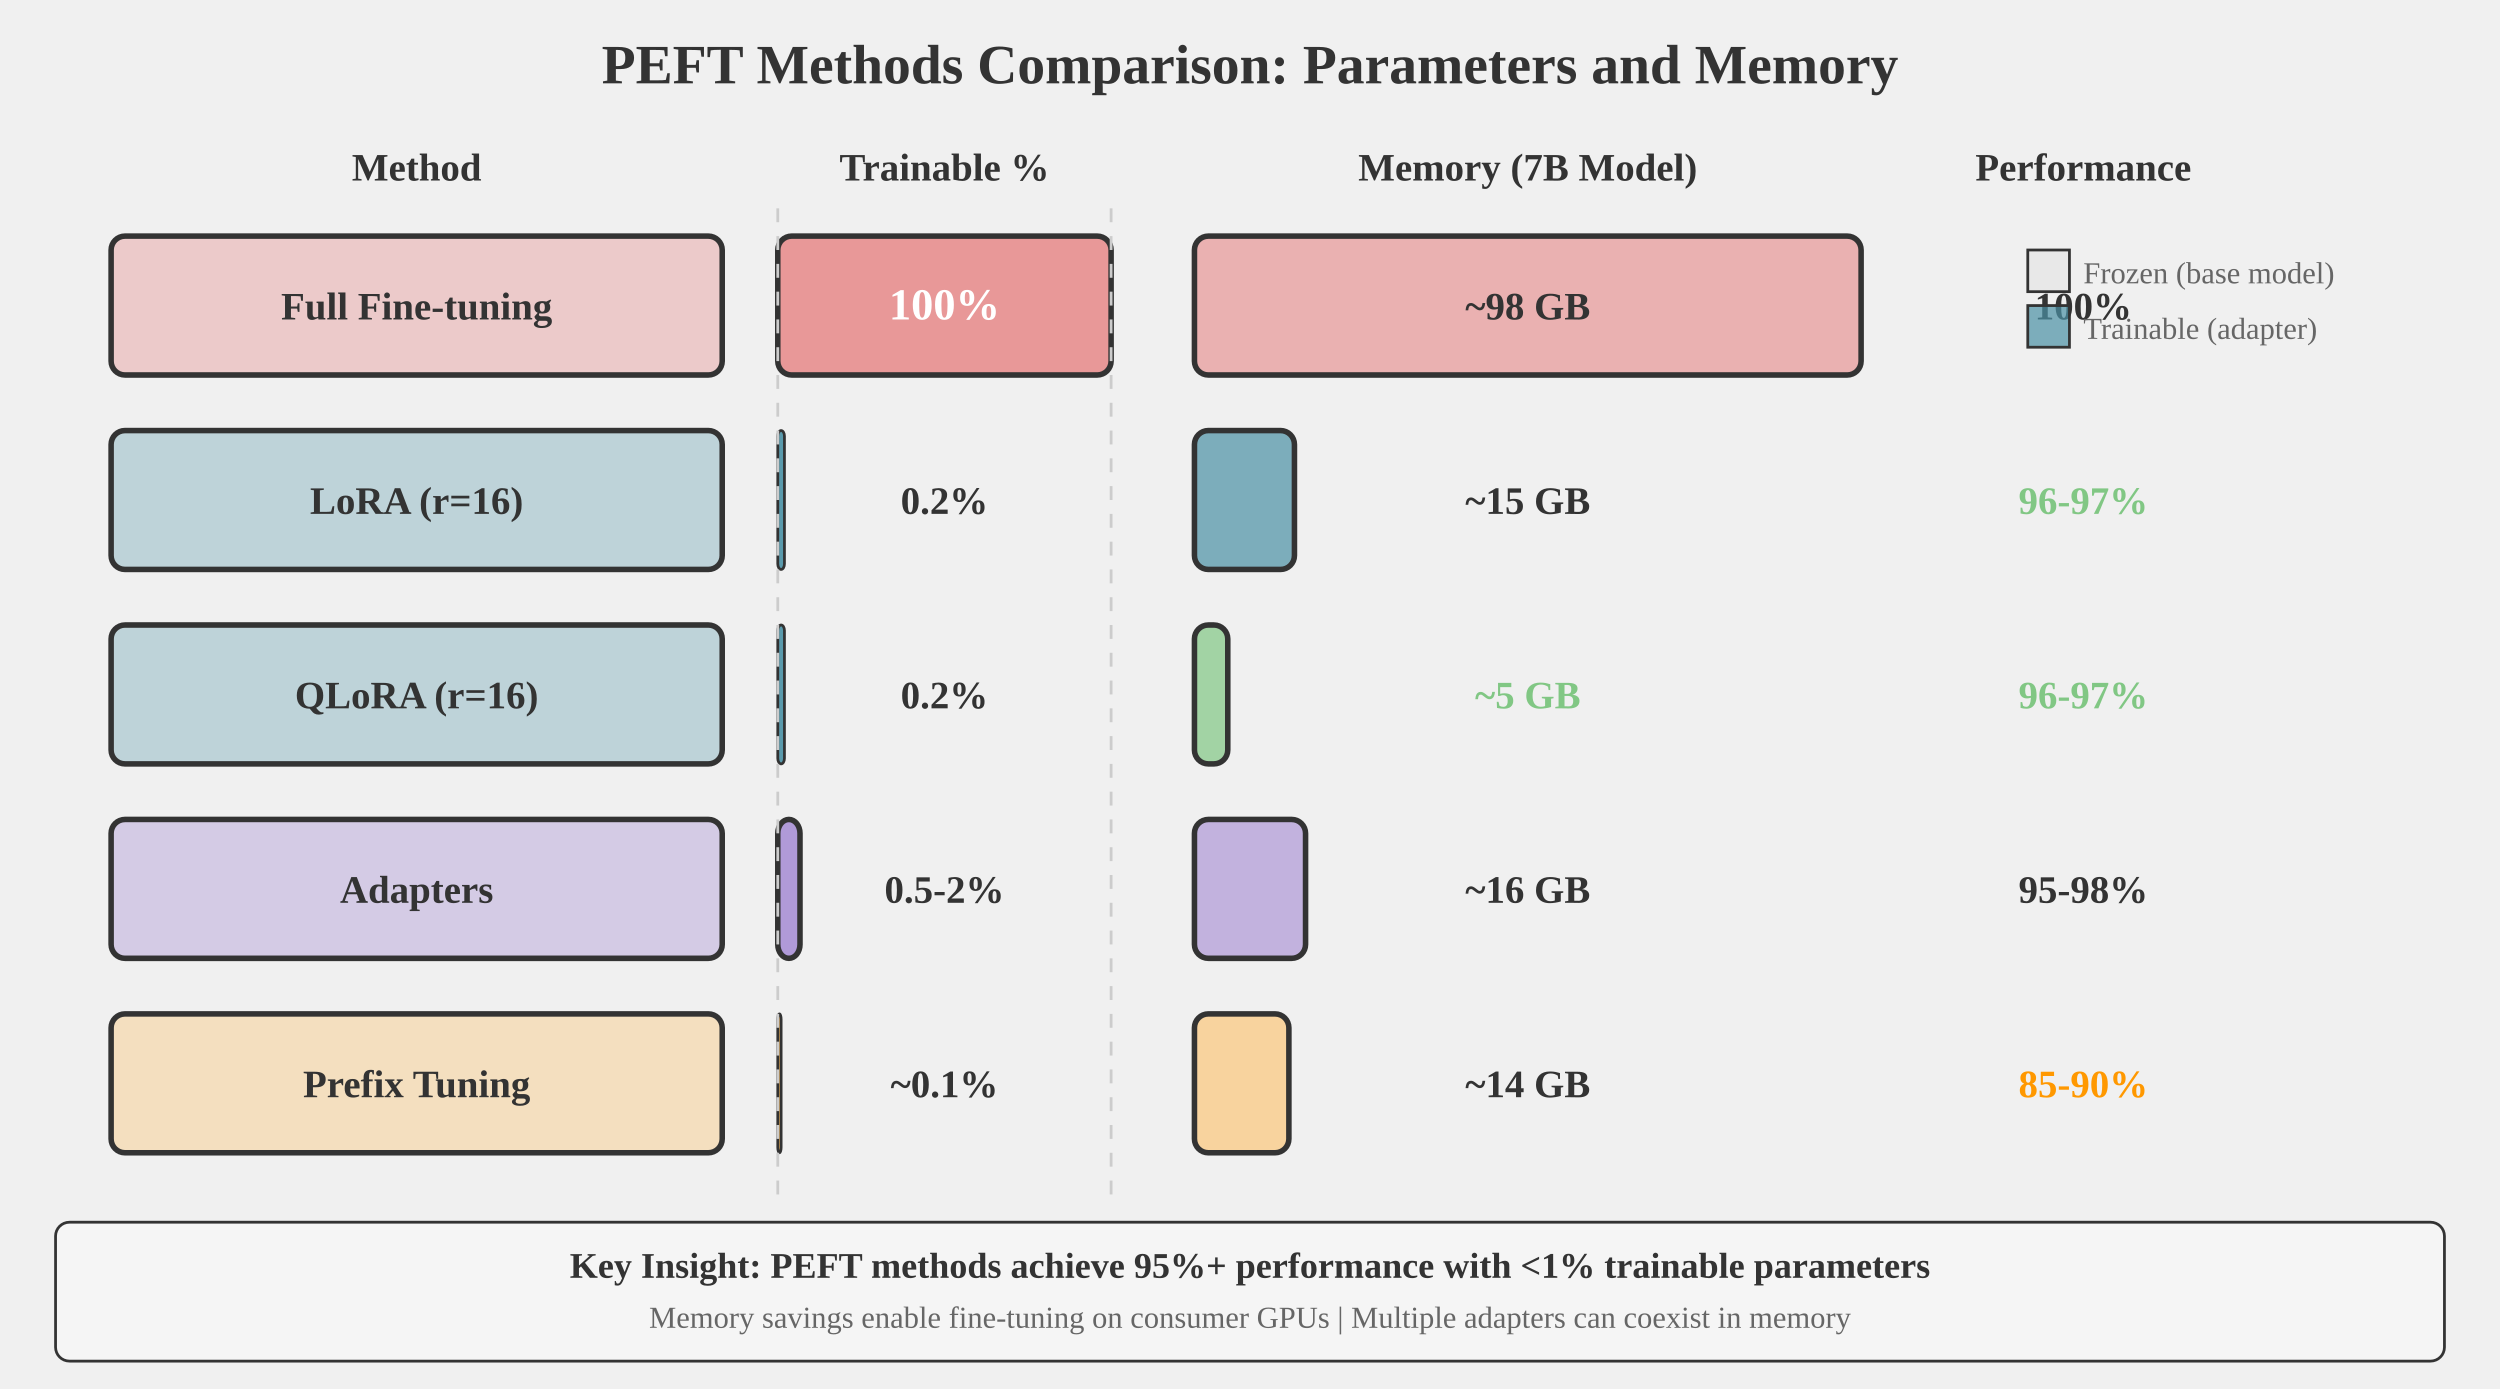
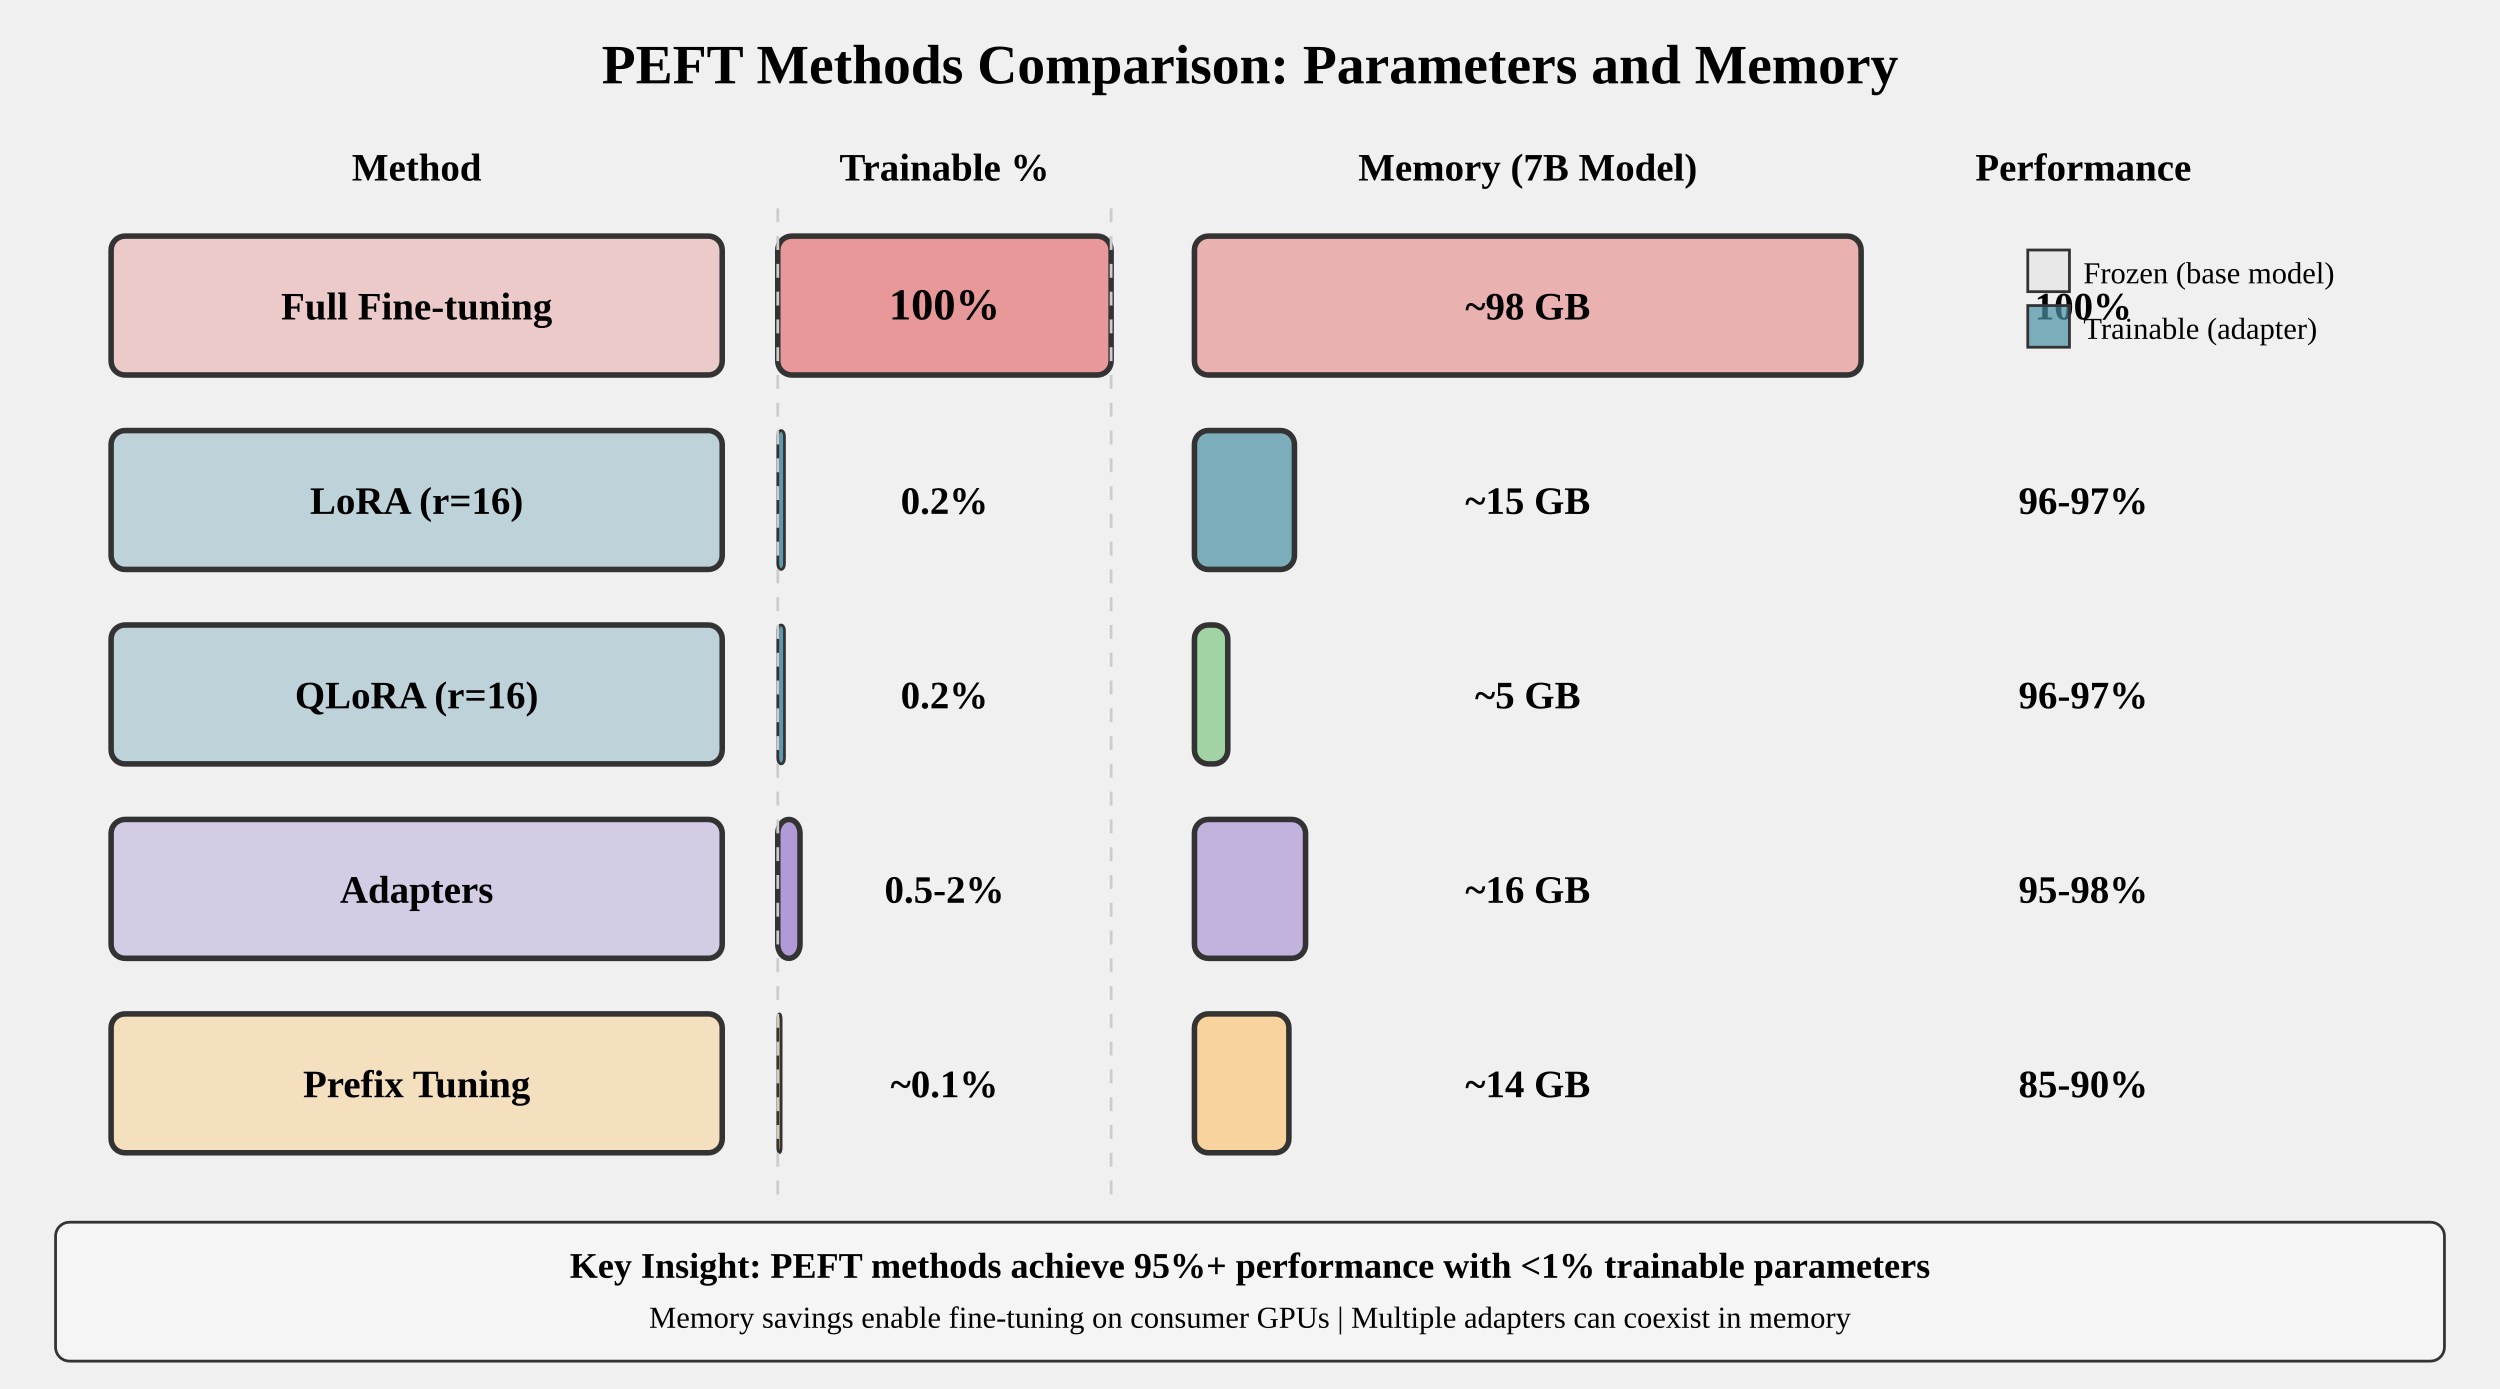
<svg xmlns="http://www.w3.org/2000/svg" viewBox="0 0 900 500">
+   <style>
+     /* Light mode (default) */
+     text { fill: #000000; }
+     .axis-text { fill: #000000; }
+     .label-text { fill: #666666; }
+     line[stroke="#333"] { stroke: #333333; }
+ 
+     /* Dark mode */
+     @media (prefers-color-scheme: dark) {
+       text { fill: #ffffff; }
+       .axis-text { fill: #ffffff; }
+       .label-text { fill: #cccccc; }
+       line[stroke="#333"] { stroke: #cccccc; }
+ 
+       /* Keep white text white in dark mode (for colored backgrounds) */
+       text[fill="#fff"],
+       text[fill="#ffffff"],
+       text[fill="white"] {
+         fill: #ffffff;
+       }
+ 
+       /* Keep colored text readable in dark mode */
+       text[fill="#E57373"] { fill: #ef5350; }
+       text[fill="#81C784"] { fill: #66bb6a; }
+       text[fill="#FFB74D"] { fill: #ffa726; }
+       text[fill="#4A90A4"] { fill: #4fc3f7; }
+     }
+   </style>
  <text x="450" y="30" font-size="20" font-weight="bold" text-anchor="middle" fill="#333">
    PEFT Methods Comparison: Parameters and Memory
  </text>
  <text x="150" y="65" font-size="14" font-weight="bold" text-anchor="middle" fill="#333">Method</text>
  <text x="340" y="65" font-size="14" font-weight="bold" text-anchor="middle" fill="#333">Trainable %</text>
  <text x="550" y="65" font-size="14" font-weight="bold" text-anchor="middle" fill="#333">Memory (7B Model)</text>
  <text x="750" y="65" font-size="14" font-weight="bold" text-anchor="middle" fill="#333">Performance</text>
  <g id="full-ft">
    <rect x="40" y="85" width="220" height="50" fill="#E57373" fill-opacity="0.3" stroke="#333" stroke-width="2" rx="5" />
    <text x="150" y="115" font-size="14" font-weight="bold" text-anchor="middle" fill="#333">Full Fine-tuning</text>
    <rect x="280" y="85" width="120" height="50" fill="#E57373" fill-opacity="0.7" stroke="#333" stroke-width="2" rx="5" />
    <text x="340" y="115" font-size="16" font-weight="bold" text-anchor="middle" fill="#FFF">100%</text>
    <rect x="430" y="85" width="240" height="50" fill="#E57373" fill-opacity="0.5" stroke="#333" stroke-width="2" rx="5" />
    <text x="550" y="115" font-size="14" font-weight="bold" text-anchor="middle" fill="#333">~98 GB</text>
    <text x="750" y="115" font-size="14" font-weight="bold" text-anchor="middle" fill="#333">100%</text>
  </g>
  <g id="lora-16">
    <rect x="40" y="155" width="220" height="50" fill="#4A90A4" fill-opacity="0.3" stroke="#333" stroke-width="2" rx="5" />
    <text x="150" y="185" font-size="14" font-weight="bold" text-anchor="middle" fill="#333">LoRA (r=16)</text>
    <rect x="280" y="155" width="2.4" height="50" fill="#4A90A4" fill-opacity="0.9" stroke="#333" stroke-width="1" rx="2" />
    <text x="340" y="185" font-size="14" font-weight="bold" text-anchor="middle" fill="#333">0.2%</text>
    <rect x="430" y="155" width="36" height="50" fill="#4A90A4" fill-opacity="0.7" stroke="#333" stroke-width="2" rx="5" />
    <text x="550" y="185" font-size="14" font-weight="bold" text-anchor="middle" fill="#333">~15 GB</text>
    <text x="750" y="185" font-size="14" font-weight="bold" text-anchor="middle" fill="#81C784">96-97%</text>
  </g>
  <g id="qlora">
    <rect x="40" y="225" width="220" height="50" fill="#4A90A4" fill-opacity="0.3" stroke="#333" stroke-width="2" rx="5" />
    <text x="150" y="255" font-size="14" font-weight="bold" text-anchor="middle" fill="#333">QLoRA (r=16)</text>
    <rect x="280" y="225" width="2.4" height="50" fill="#4A90A4" fill-opacity="0.9" stroke="#333" stroke-width="1" rx="2" />
    <text x="340" y="255" font-size="14" font-weight="bold" text-anchor="middle" fill="#333">0.2%</text>
    <rect x="430" y="225" width="12" height="50" fill="#81C784" fill-opacity="0.7" stroke="#333" stroke-width="2" rx="5" />
    <text x="550" y="255" font-size="14" font-weight="bold" text-anchor="middle" fill="#81C784">~5 GB</text>
    <text x="750" y="255" font-size="14" font-weight="bold" text-anchor="middle" fill="#81C784">96-97%</text>
  </g>
  <g id="adapters">
    <rect x="40" y="295" width="220" height="50" fill="#9575CD" fill-opacity="0.3" stroke="#333" stroke-width="2" rx="5" />
    <text x="150" y="325" font-size="14" font-weight="bold" text-anchor="middle" fill="#333">Adapters</text>
    <rect x="280" y="295" width="8" height="50" fill="#9575CD" fill-opacity="0.7" stroke="#333" stroke-width="2" rx="5" />
    <text x="340" y="325" font-size="14" font-weight="bold" text-anchor="middle" fill="#333">0.5-2%</text>
    <rect x="430" y="295" width="40" height="50" fill="#9575CD" fill-opacity="0.5" stroke="#333" stroke-width="2" rx="5" />
    <text x="550" y="325" font-size="14" font-weight="bold" text-anchor="middle" fill="#333">~16 GB</text>
    <text x="750" y="325" font-size="14" font-weight="bold" text-anchor="middle" fill="#333">95-98%</text>
  </g>
  <g id="prefix">
    <rect x="40" y="365" width="220" height="50" fill="#FFB74D" fill-opacity="0.3" stroke="#333" stroke-width="2" rx="5" />
    <text x="150" y="395" font-size="14" font-weight="bold" text-anchor="middle" fill="#333">Prefix Tuning</text>
    <rect x="280" y="365" width="1.2" height="50" fill="#FFB74D" fill-opacity="0.9" stroke="#333" stroke-width="1" rx="2" />
    <text x="340" y="395" font-size="14" font-weight="bold" text-anchor="middle" fill="#333">~0.1%</text>
    <rect x="430" y="365" width="34" height="50" fill="#FFB74D" fill-opacity="0.5" stroke="#333" stroke-width="2" rx="5" />
    <text x="550" y="395" font-size="14" font-weight="bold" text-anchor="middle" fill="#333">~14 GB</text>
    <text x="750" y="395" font-size="14" font-weight="bold" text-anchor="middle" fill="#FF9800">85-90%</text>
  </g>
  <g id="legend">
    <rect x="20" y="440" width="860" height="50" fill="#F5F5F5" stroke="#333" stroke-width="1" rx="5" />
    <text x="450" y="460" font-size="13" font-weight="bold" text-anchor="middle" fill="#333">
      Key Insight: PEFT methods achieve 95%+ performance with &lt;1% trainable parameters
    </text>
    <text x="450" y="478" font-size="11" text-anchor="middle" fill="#666">
      Memory savings enable fine-tuning on consumer GPUs | Multiple adapters can coexist in memory
    </text>
  </g>
  <line x1="280" y1="75" x2="280" y2="435" stroke="#CCC" stroke-width="1" stroke-dasharray="5,5" />
  <line x1="400" y1="75" x2="400" y2="435" stroke="#CCC" stroke-width="1" stroke-dasharray="5,5" />
  <g id="frozen-trainable">
    <rect x="730" y="90" width="15" height="15" fill="#E8E8E8" stroke="#333" stroke-width="1" />
    <text x="750" y="102" font-size="11" fill="#666">Frozen (base model)</text>
    <rect x="730" y="110" width="15" height="15" fill="#4A90A4" fill-opacity="0.7" stroke="#333" stroke-width="1" />
    <text x="750" y="122" font-size="11" fill="#666">Trainable (adapter)</text>
  </g>
</svg>
